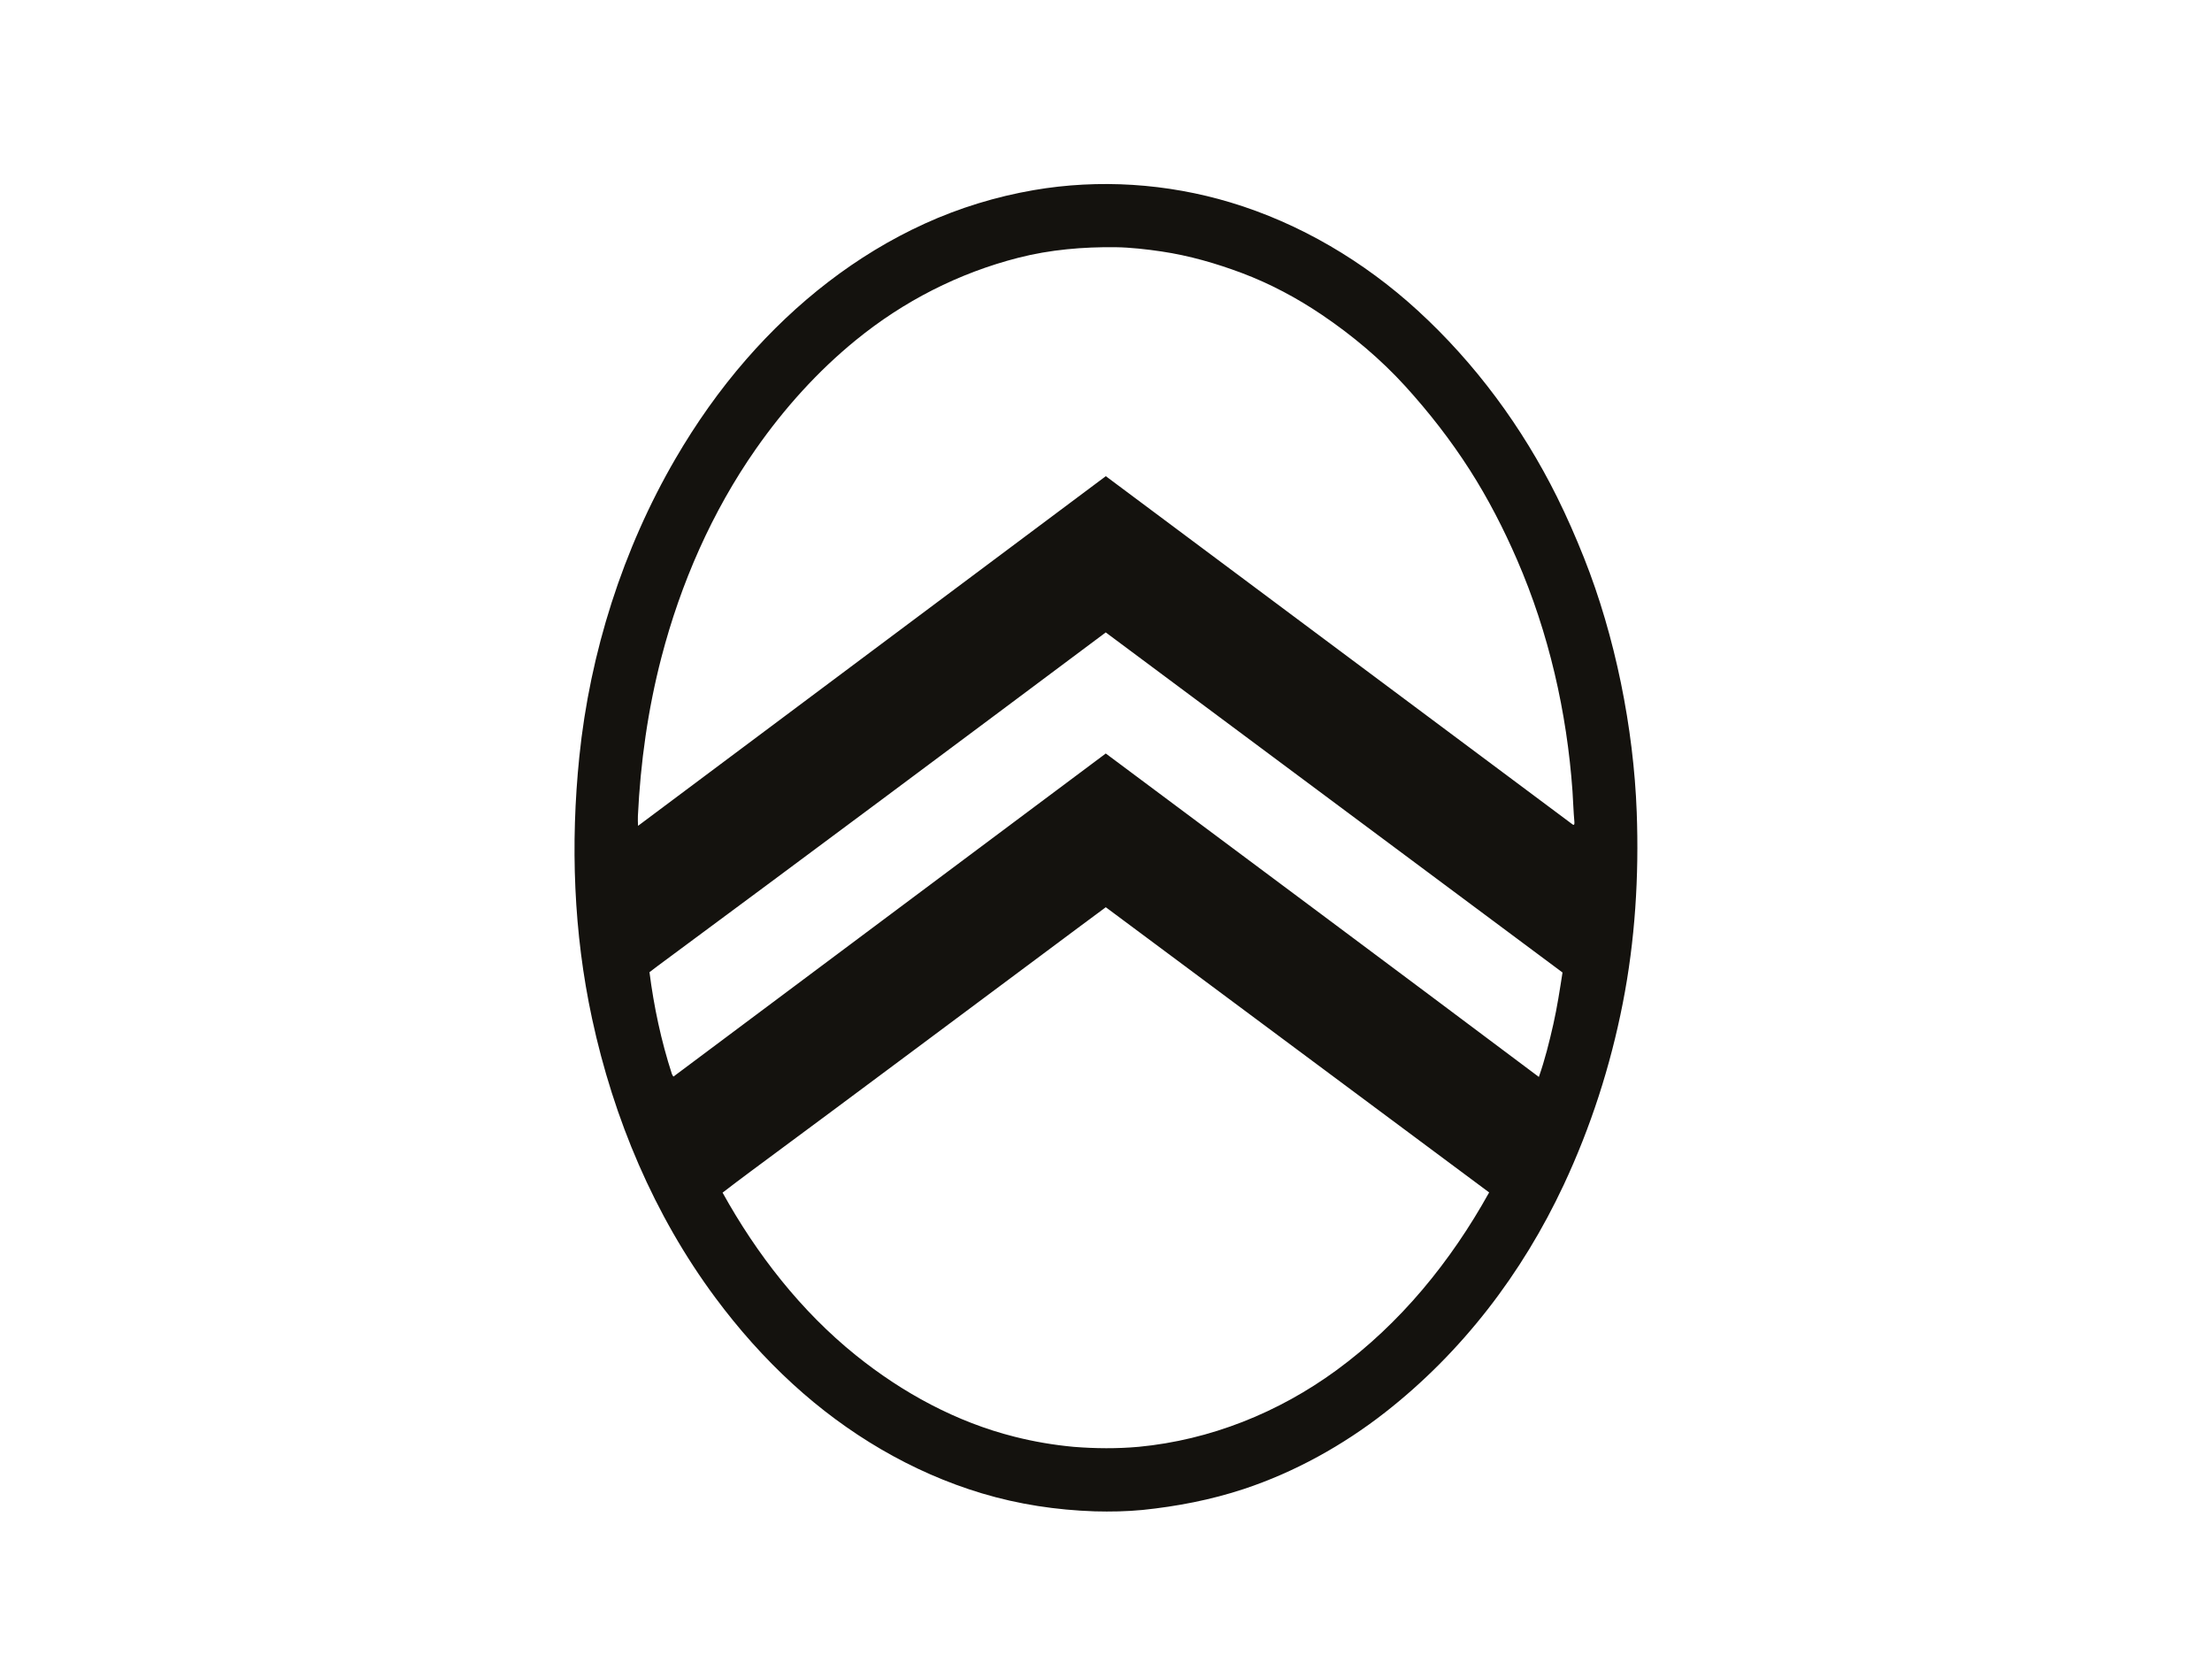
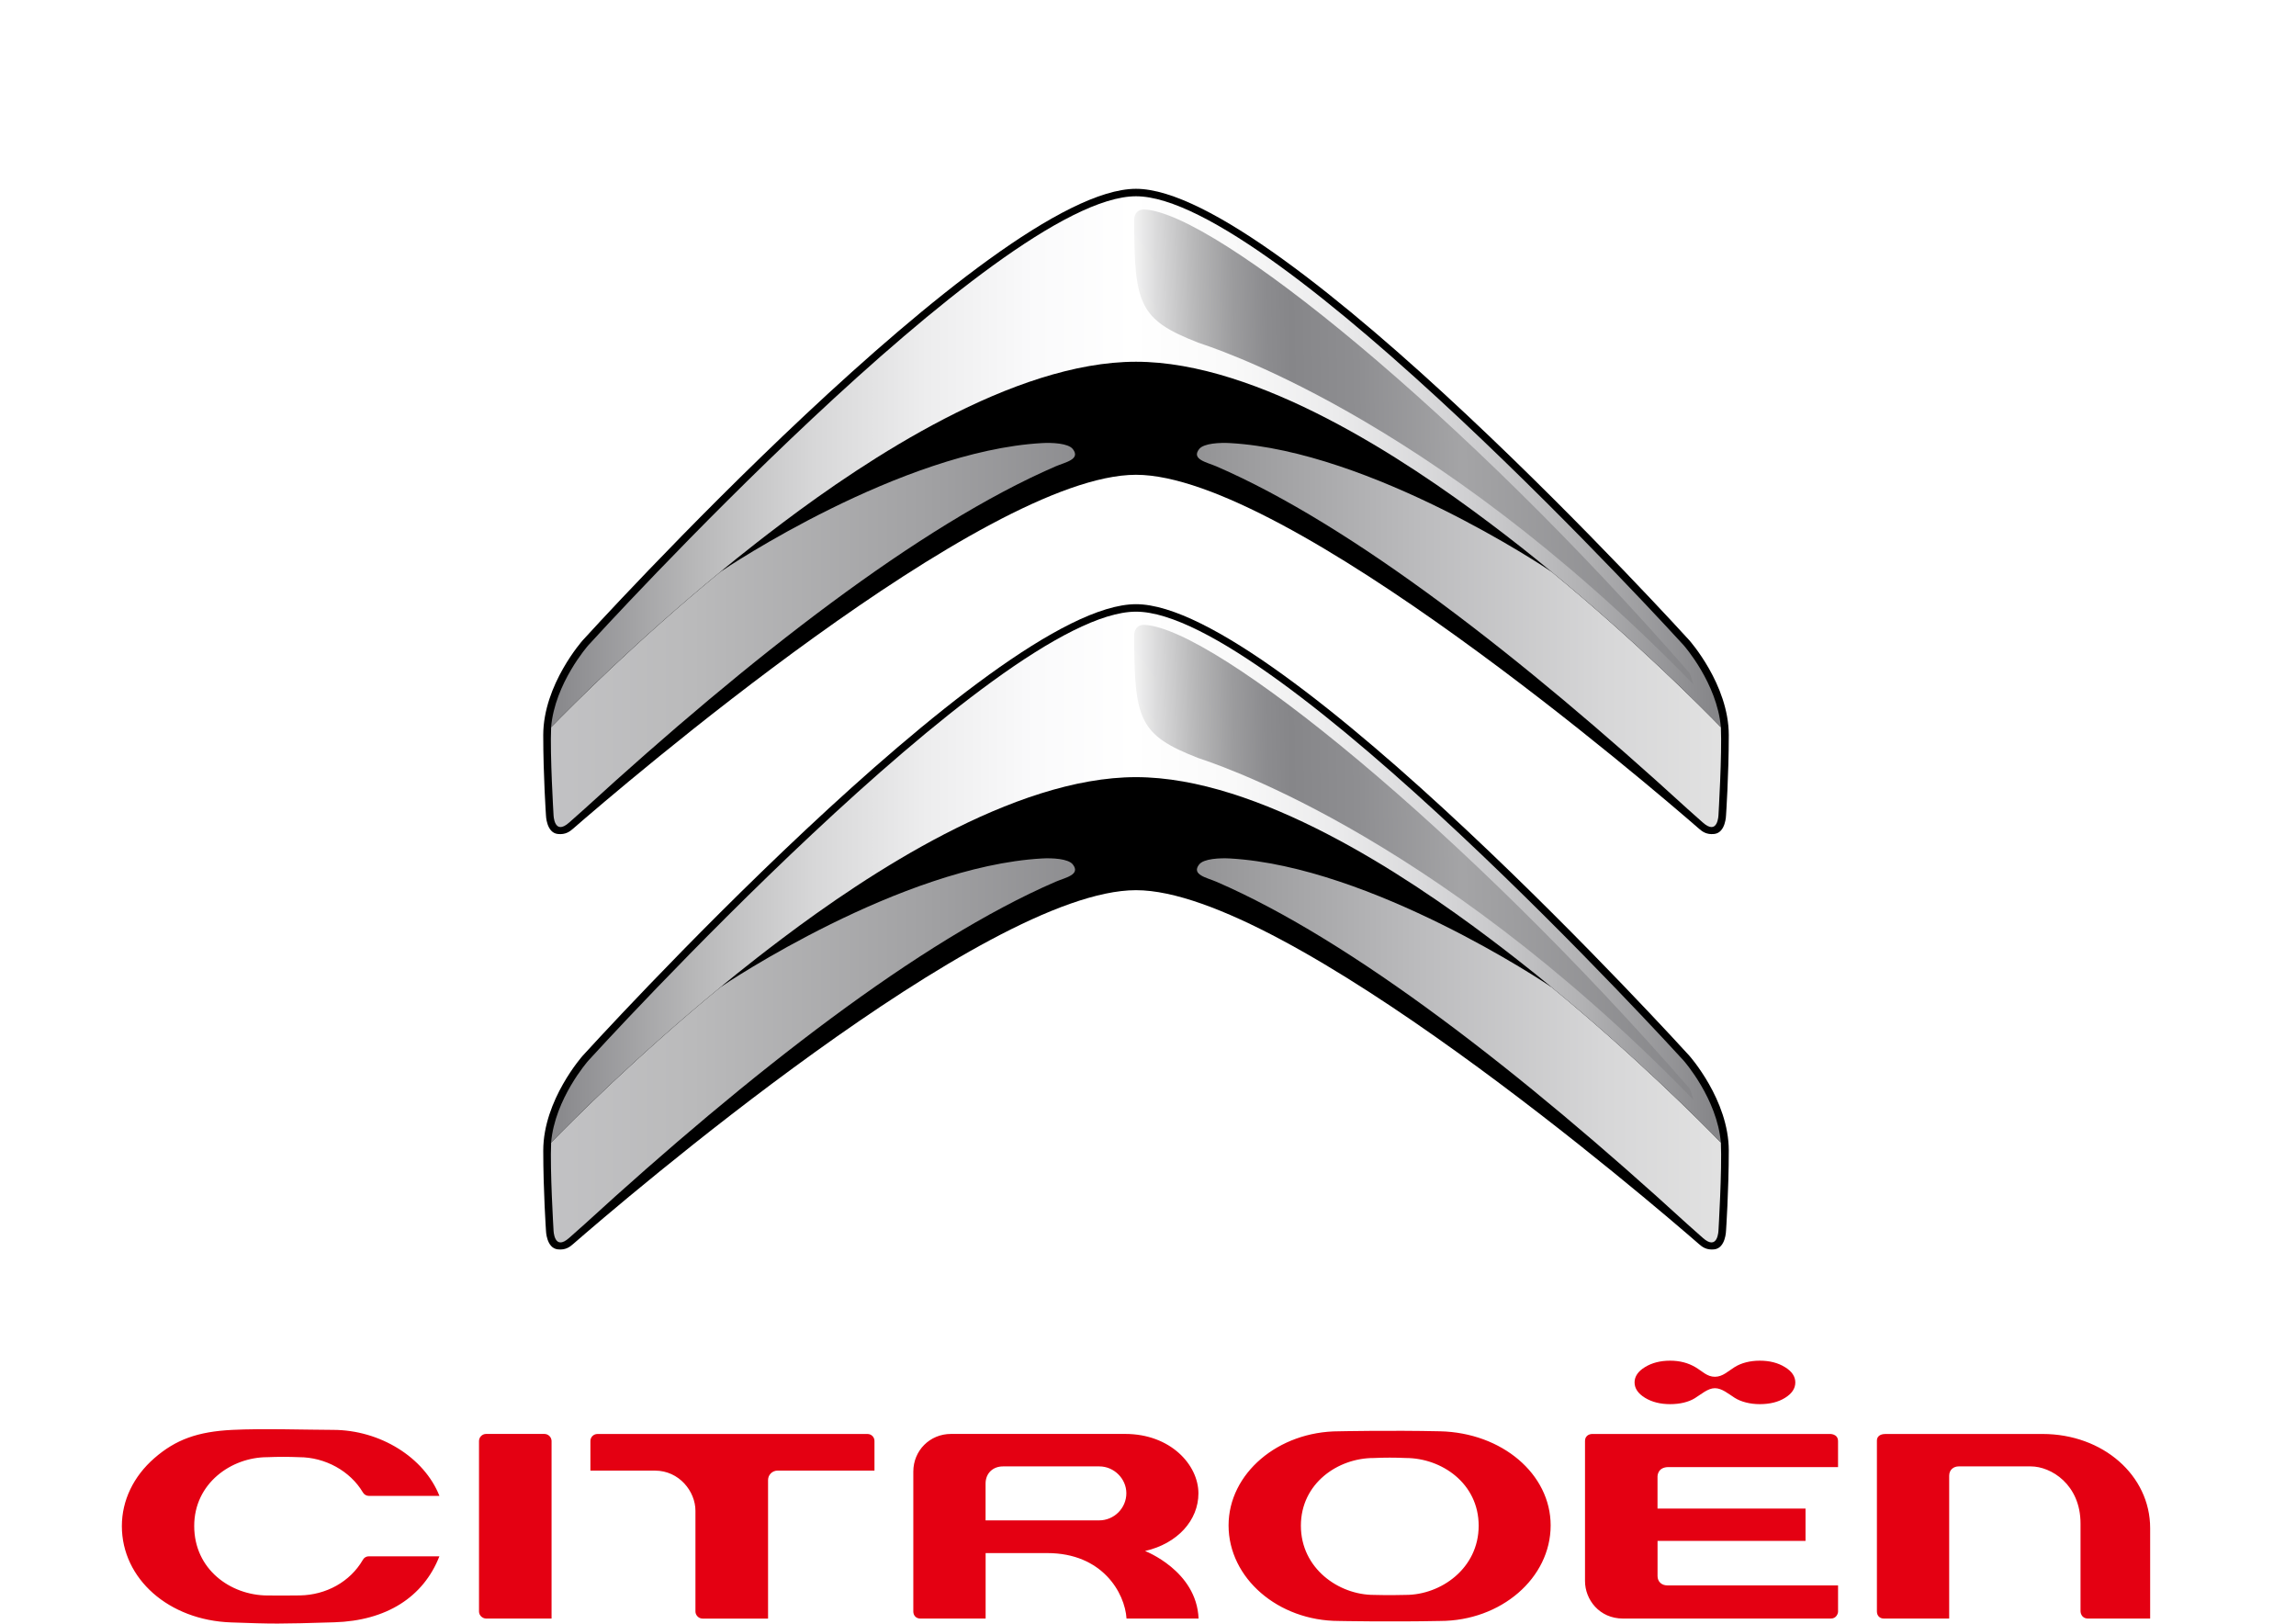
- <svg xmlns="http://www.w3.org/2000/svg" xml:space="preserve" viewBox="0 0 716 538">
-   <path d="M354.36 489.07c-12.4-.42-24.61-2.25-36.49-5.81-22.82-6.83-43.72-19.34-61.22-35.36-9.29-8.49-17.63-17.91-25.12-28-19.82-26.7-32.91-57.91-39.89-90.29-6-27.84-7.01-56.46-4.12-84.72 3.45-33.7 14.08-67.2 31.13-96.47 6.64-11.4 14.26-22.22 22.93-32.16 16.06-18.41 35.48-33.75 57.74-43.89 11.21-5.11 23.1-8.74 35.25-10.84 21.16-3.65 43.17-2.2 63.7 3.97 22.51 6.77 43.29 19.12 60.6 34.96 18.62 17.04 33.87 37.73 45.11 60.33 3.21 6.47 6.1 13.07 8.77 19.79 10.07 25.31 16.04 55.03 17.04 82.25.76 20.72-.52 41.49-4.52 61.84-3.98 20.29-10.34 40.02-19.11 58.75-13.42 28.67-32.86 54.11-57.81 73.63-13.66 10.68-29.31 19.36-45.76 24.8-10.67 3.52-21.62 5.62-32.77 6.77-5.13.49-10.3.59-15.46.45m3.58-334.98c50.35 37.53 100.66 75.12 151.03 112.65.62.46.7-.05.64-.82-.3-3.27-.39-6.6-.61-9.89-1.82-25.63-7.68-51.23-17.92-74.83-4.35-10.03-9.39-19.85-15.29-29.07-6.19-9.68-13.24-18.72-20.96-27.21-7.94-8.71-17.12-16.4-26.88-23-8.07-5.46-16.87-10.15-25.97-13.57-8.4-3.15-17.09-5.65-25.97-6.97-4.71-.7-10.13-1.32-14.84-1.38-10.58-.13-21.27.78-31.54 3.41-19.29 4.93-37.1 14.02-52.57 26.63-12.44 10.14-23.22 22.14-32.42 35.29-14.2 20.29-24.32 43.48-30.55 67.41-4.37 16.81-6.78 33.99-7.61 51.33-.05 1.02 0 2.16.05 3.17zM347.56 468.2c6.99.56 14.01.62 21.03-.01 23.16-2.21 45.23-11.05 64.01-24.79 20.71-15.15 37-35.17 49.42-57.53l-124.09-92.29c-3.03 2.28-6.1 4.51-9.14 6.78-35.25 26.22-70.42 52.56-105.75 78.67-3.08 2.27-6.12 4.59-9.15 6.91 11.03 19.9 25.36 38.32 43.16 52.64 15.07 12.13 32.51 21.61 51.33 26.34 6.32 1.6 12.68 2.68 19.18 3.28m149.66-120.37c.29.21.59.45.89.67 1.95-5.54 3.38-11.31 4.68-17.03 1.25-5.55 2.1-11.15 2.98-16.77L357.92 204.65c-48.31 36.11-96.68 72.17-145.17 108.03-.85.63-1.67 1.29-2.52 1.92 1.42 11.13 3.78 22.25 7.26 32.95.09.3.33.57.49.84l139.95-104.56c46.44 34.64 92.93 69.23 139.29 104" style="fill:#14120e" />
+ <svg xmlns="http://www.w3.org/2000/svg" xmlns:xlink="http://www.w3.org/1999/xlink" height="1768" viewBox="-2.151 -12.517 140.381 107.664" width="2500">
+   <linearGradient id="a">
+     <stop offset="0" stop-color="#c2c2c4" />
+     <stop offset=".121" stop-color="#bababb" />
+     <stop offset=".317" stop-color="#a2a2a4" />
+     <stop offset=".5" stop-color="#868689" />
+     <stop offset=".545" stop-color="#919193" />
+     <stop offset=".748" stop-color="#bcbcbe" />
+     <stop offset=".907" stop-color="#d7d7d8" />
+     <stop offset="1" stop-color="#e1e1e1" />
+   </linearGradient>
+   <linearGradient id="b" gradientUnits="userSpaceOnUse" x1="28.445" x2="105.793" xlink:href="#a" y1="29.579" y2="29.579" />
+   <linearGradient id="c" gradientUnits="userSpaceOnUse" x1="28.41" x2="105.76" xlink:href="#a" y1="29.579" y2="29.579" />
+   <linearGradient id="d" gradientUnits="userSpaceOnUse" x1="28.445" x2="105.793" xlink:href="#a" y1="57.117" y2="57.117" />
+   <linearGradient id="e" gradientUnits="userSpaceOnUse" x1="28.41" x2="105.76" xlink:href="#a" y1="57.117" y2="57.117" />
+   <linearGradient id="f">
+     <stop offset="0" stop-color="#868689" />
+     <stop offset=".023" stop-color="#909093" />
+     <stop offset=".125" stop-color="#b8b8b9" />
+     <stop offset=".226" stop-color="#d7d7d8" />
+     <stop offset=".323" stop-color="#ededee" />
+     <stop offset=".416" stop-color="#fafafb" />
+     <stop offset=".5" stop-color="#fff" />
+     <stop offset=".58" stop-color="#fafafa" />
+     <stop offset=".675" stop-color="#ebebec" />
+     <stop offset=".777" stop-color="#d3d3d5" />
+     <stop offset=".886" stop-color="#b2b2b4" />
+     <stop offset=".997" stop-color="#87878a" />
+     <stop offset="1" stop-color="#868689" />
+   </linearGradient>
+   <linearGradient id="g" gradientUnits="userSpaceOnUse" x1="28.462" x2="105.577" xlink:href="#f" y1="18.094" y2="18.094" />
+   <linearGradient id="h" gradientUnits="userSpaceOnUse" x1="28.462" x2="105.577" xlink:href="#f" y1="45.632" y2="45.632" />
+   <linearGradient id="i">
+     <stop offset="0" stop-color="#f3f3f3" />
+     <stop offset=".039" stop-color="#dbdbdc" />
+     <stop offset=".11" stop-color="#b7b7b8" />
+     <stop offset=".176" stop-color="#9c9c9e" />
+     <stop offset=".235" stop-color="#8c8c8f" />
+     <stop offset=".281" stop-color="#868689" />
+     <stop offset=".401" stop-color="#8e8e91" />
+     <stop offset=".585" stop-color="#a4a4a6" />
+     <stop offset=".59" stop-color="#a4a4a6" />
+     <stop offset="1" stop-color="#868689" />
+   </linearGradient>
+   <linearGradient id="j" gradientUnits="userSpaceOnUse" x1="67.419" x2="103.885" xlink:href="#i" y1="17.488" y2="16.749" />
+   <linearGradient id="k" gradientUnits="userSpaceOnUse" x1="67.418" x2="103.885" xlink:href="#i" y1="45.026" y2="44.288" />
+   <switch>
+     <g>
+       <path d="m87.398 82.371c-3.306-.073-6.665 0-6.694 0-4.037 0-7.322 2.8-7.322 6.24 0 3.493 3.285 6.335 7.326 6.335.026.001 3.384.067 6.692 0 4.046 0 7.338-2.842 7.338-6.335 0-3.406-3.225-6.147-7.34-6.24zm-2.267 10.847s-1.206.031-2.119 0c-2.326 0-4.835-1.754-4.835-4.587 0-2.811 2.458-4.489 4.823-4.488a23.16 23.16 0 0 1 2.129-.001c2.378 0 4.836 1.679 4.836 4.489 0 2.833-2.509 4.587-4.834 4.587zm45.242 1.567h4.116v-5.992c0-3.501-3.136-6.244-7.137-6.244h-10.416c-.17 0-.565.043-.565.455v11.316c0 .304.222.464.438.464h4.354v-9.465c0-.416.315-.62.625-.62h4.794c1.327 0 3.29 1.191 3.29 3.787v5.821c-.001.005.011.478.501.478zm-86.896-9.807h6.426v-1.949a.46.46 0 0 0 -.462-.479h-17.908a.464.464 0 0 0 -.466.473v1.955h4.28c1.606 0 2.685 1.378 2.685 2.663v6.681c0 .221.194.466.473.466h4.342v-9.185c0-.346.282-.625.63-.625zm-19.796 9.342c0 .273.248.466.472.466h4.339v-11.774a.48.48 0 0 0 -.474-.466h-3.866a.475.475 0 0 0 -.471.465zm42.935.467h4.777c-.127-3.171-3.549-4.479-3.549-4.479l.003-.001c2.148-.491 3.536-2.034 3.536-3.819 0-1.896-1.856-3.942-4.854-3.942h-11.553c-1.4 0-2.498 1.1-2.498 2.5v9.272c0 .268.191.468.458.468h4.337v-4.34h4.092c3.643 0 5.139 2.629 5.251 4.341zm-9.346-6.509v-2.444c0-.668.475-1.135 1.155-1.135h6.391c.969 0 1.788.814 1.788 1.777 0 .993-.812 1.802-1.809 1.802zm-40.888-1.624h4.675c-1.012-2.56-3.945-4.37-7.042-4.376-1.696-.004-4.717-.101-6.689 0-2.305.114-3.755.641-5.174 1.876-1.386 1.21-2.15 2.804-2.152 4.499 0 3.499 3.113 6.246 7.242 6.389 2.831.101 3.133.105 6.844-.008 3.439-.103 5.904-1.658 6.968-4.374h-4.673a.44.44 0 0 0 -.402.234c-.846 1.457-2.437 2.33-4.178 2.358-.607.009-1.424.012-2.171.004-2.428-.022-4.833-1.727-4.833-4.609 0-2.833 2.469-4.559 4.845-4.559a25.207 25.207 0 0 1 2.107 0c1.734 0 3.396.919 4.236 2.341a.457.457 0 0 0 .397.225zm97.412 5.934h-11.32c-.382 0-.648-.254-.648-.616v-2.332h9.812v-2.147h-9.814v-2.129c0-.011-.004-.62.729-.62h11.241v-1.716c0-.502-.537-.48-.552-.48h-15.747c-.049 0-.479.015-.479.48v9.269c0 1.224.943 2.489 2.52 2.489h13.789c.358 0 .47-.338.47-.456v-1.742zm-3.524-14.473c-.46-.284-1.016-.425-1.666-.425-.648 0-1.226.15-1.666.425-.441.273-.792.642-1.312.642-.518 0-.831-.368-1.3-.642s-1.017-.425-1.666-.425-1.203.141-1.666.425c-.459.279-.692.62-.692 1.016 0 .399.233.738.692 1.02.463.282 1.017.421 1.666.421.647 0 1.214-.135 1.63-.389.416-.253.867-.669 1.336-.669.471 0 .896.373 1.313.637.417.265 1.017.421 1.665.421.669 0 1.231-.139 1.68-.421.453-.281.677-.62.677-1.02-.001-.396-.23-.736-.691-1.016z" fill="#e40012" />
+       <path d="m67.244 18.959c10.043 0 34.289 20.818 37.328 23.462.206.179.491.41 1.017.35.758-.087.779-1.245.779-1.245s.181-2.645.181-5.308c0-3.355-2.62-6.29-2.62-6.29s-27.172-29.928-36.685-29.928c-9.514 0-36.684 29.929-36.684 29.929s-2.62 2.935-2.62 6.29c0 2.663.18 5.308.18 5.308s.022 1.158.78 1.245c.525.06.811-.171 1.017-.35 3.038-2.645 27.283-23.463 37.327-23.463z" />
+       <path d="m67.244 46.498c10.043 0 34.289 20.818 37.328 23.462.206.18.491.41 1.017.35.758-.086.779-1.245.779-1.245s.181-2.645.181-5.308c0-3.355-2.62-6.289-2.62-6.289s-27.171-29.93-36.684-29.93c-9.514 0-36.684 29.93-36.684 29.93s-2.62 2.934-2.62 6.289c0 2.663.18 5.308.18 5.308s.022 1.159.78 1.245c.525.061.811-.17 1.017-.35 3.037-2.645 27.282-23.462 37.326-23.462z" />
+       <path d="m39.674 25.404c-5.504 4.532-9.754 8.79-11.211 10.288-.082 1.826.158 5.776.159 5.802 0 0 .024 1.428 1.044.514l1.015-.903c10.958-10.023 22.21-18.798 31.225-22.701.641-.277 1.692-.463 1.146-1.153-.306-.386-1.375-.432-2.051-.393-9.347.537-20.903 8.239-21.327 8.546z" fill="url(#b)" />
+       <path d="m94.813 25.404c5.505 4.532 9.755 8.79 11.212 10.288.082 1.826-.157 5.776-.158 5.802 0 0-.024 1.428-1.045.514l-1.015-.903c-10.958-10.023-22.21-18.798-31.226-22.701-.641-.277-1.692-.463-1.147-1.153.307-.386 1.377-.432 2.053-.393 9.346.537 20.902 8.239 21.326 8.546z" fill="url(#c)" />
+       <path d="m39.674 52.942c-5.504 4.532-9.754 8.789-11.211 10.288-.082 1.825.158 5.774.159 5.802 0 0 .024 1.427 1.044.512l1.015-.902c10.958-10.022 22.21-18.797 31.225-22.7.641-.277 1.692-.464 1.146-1.153-.306-.385-1.375-.432-2.051-.393-9.347.537-20.903 8.239-21.327 8.546z" fill="url(#d)" />
+       <path d="m94.813 52.942c5.505 4.532 9.755 8.789 11.212 10.288.082 1.825-.157 5.774-.158 5.802 0 0-.024 1.427-1.045.512l-1.015-.902c-10.958-10.022-22.21-18.797-31.226-22.7-.641-.277-1.692-.464-1.147-1.153.307-.385 1.377-.432 2.053-.393 9.346.537 20.902 8.239 21.326 8.546z" fill="url(#e)" />
+       <path d="m103.557 30.26c-.329-.364-27.138-29.765-36.313-29.765-9.176 0-35.984 29.401-36.314 29.765-.03.033-2.222 2.53-2.468 5.431 1.457-1.498 5.707-5.755 11.211-10.288-.002.001 1.658-1.392 4.152-3.271 5.526-4.162 15.281-10.667 23.418-10.667s17.892 6.506 23.417 10.667a107.686 107.686 0 0 1 4.151 3.271c5.505 4.532 9.755 8.79 11.212 10.288-.245-2.901-2.436-5.398-2.466-5.431z" fill="url(#g)" />
+       <path d="m103.557 57.798c-.329-.363-27.138-29.764-36.313-29.764-9.176 0-35.984 29.401-36.314 29.764-.03.034-2.222 2.53-2.468 5.433 1.457-1.499 5.707-5.756 11.211-10.288-.002.001 1.658-1.392 4.152-3.271 5.526-4.162 15.281-10.668 23.418-10.668s17.892 6.506 23.417 10.668c2.494 1.879 4.155 3.271 4.151 3.271 5.505 4.532 9.755 8.789 11.212 10.288-.245-2.903-2.436-5.399-2.466-5.433z" fill="url(#h)" />
+       <path d="m103.969 32.126c-15.041-17.255-31.459-30.515-36.156-30.754-.673-.034-.689.632-.689.632-.007 5.671.334 6.671 4.238 8.192.536.209 15.166 4.599 32.597 22.404l.251.254z" fill="url(#j)" />
+       <path d="m103.969 59.665c-15.041-17.256-31.459-30.516-36.156-30.755-.673-.034-.689.632-.689.632-.007 5.67.334 6.671 4.238 8.191.536.209 15.166 4.599 32.597 22.405l.251.254z" fill="url(#k)" />
+     </g>
+   </switch>
</svg>
